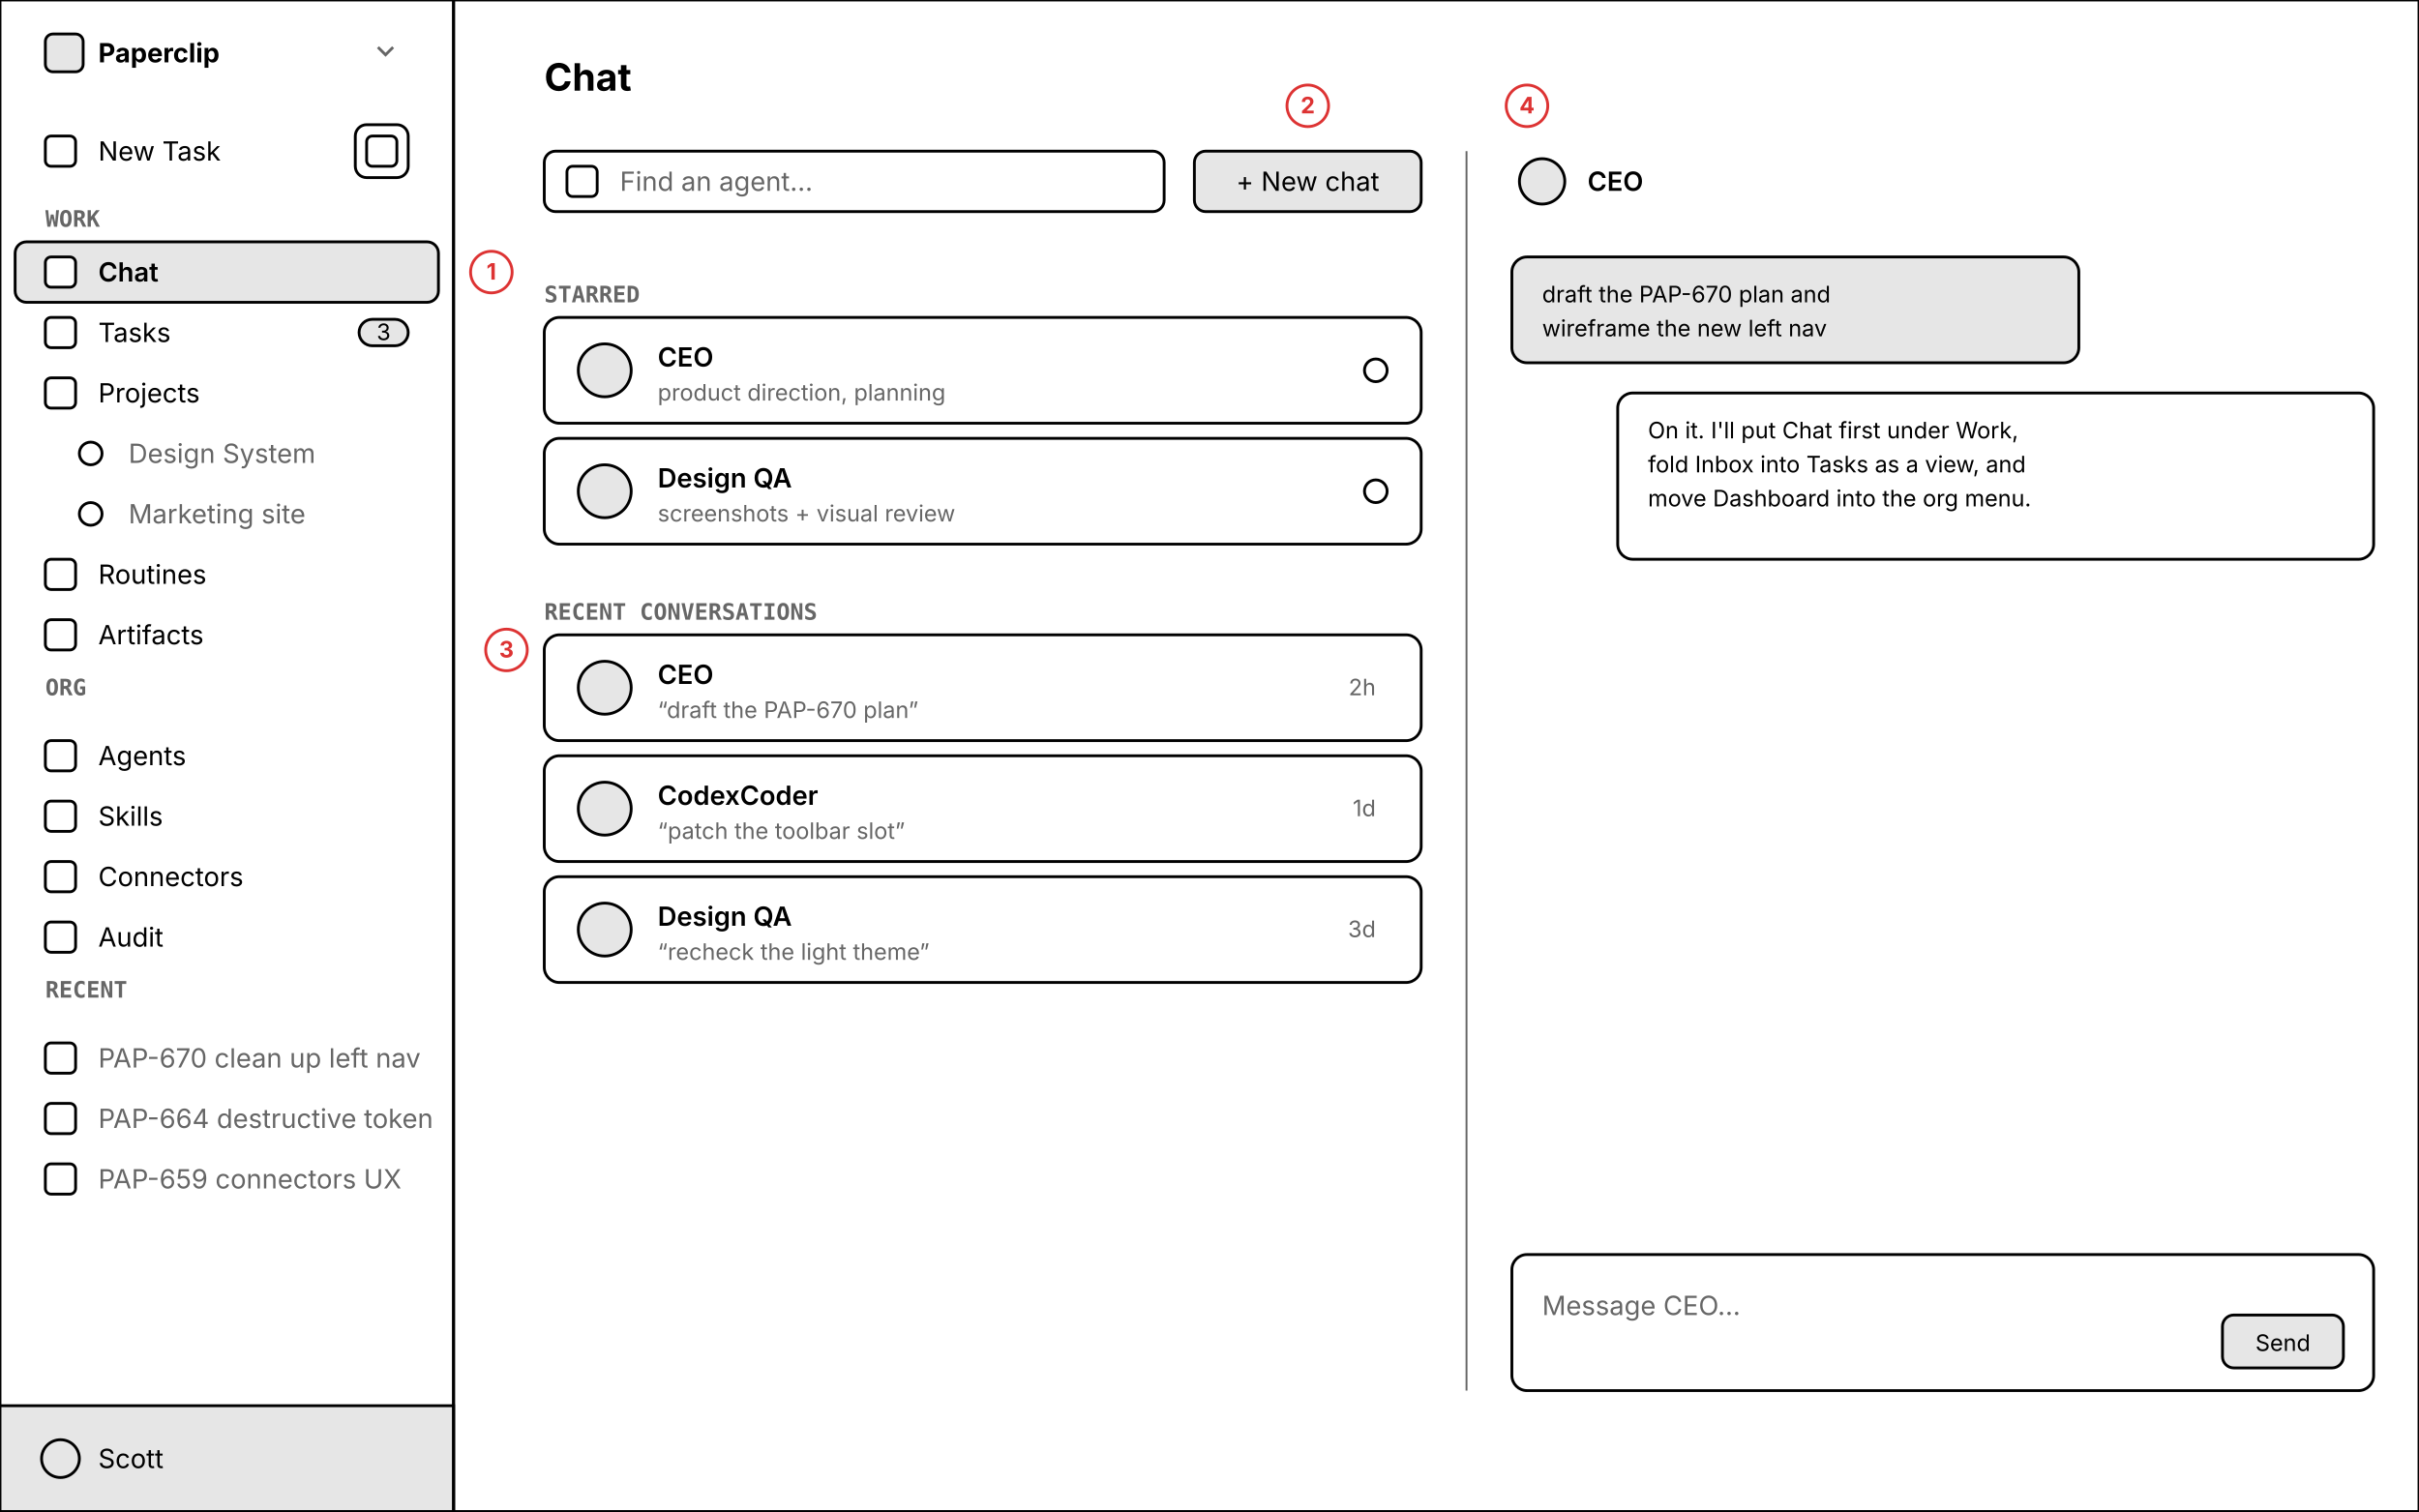
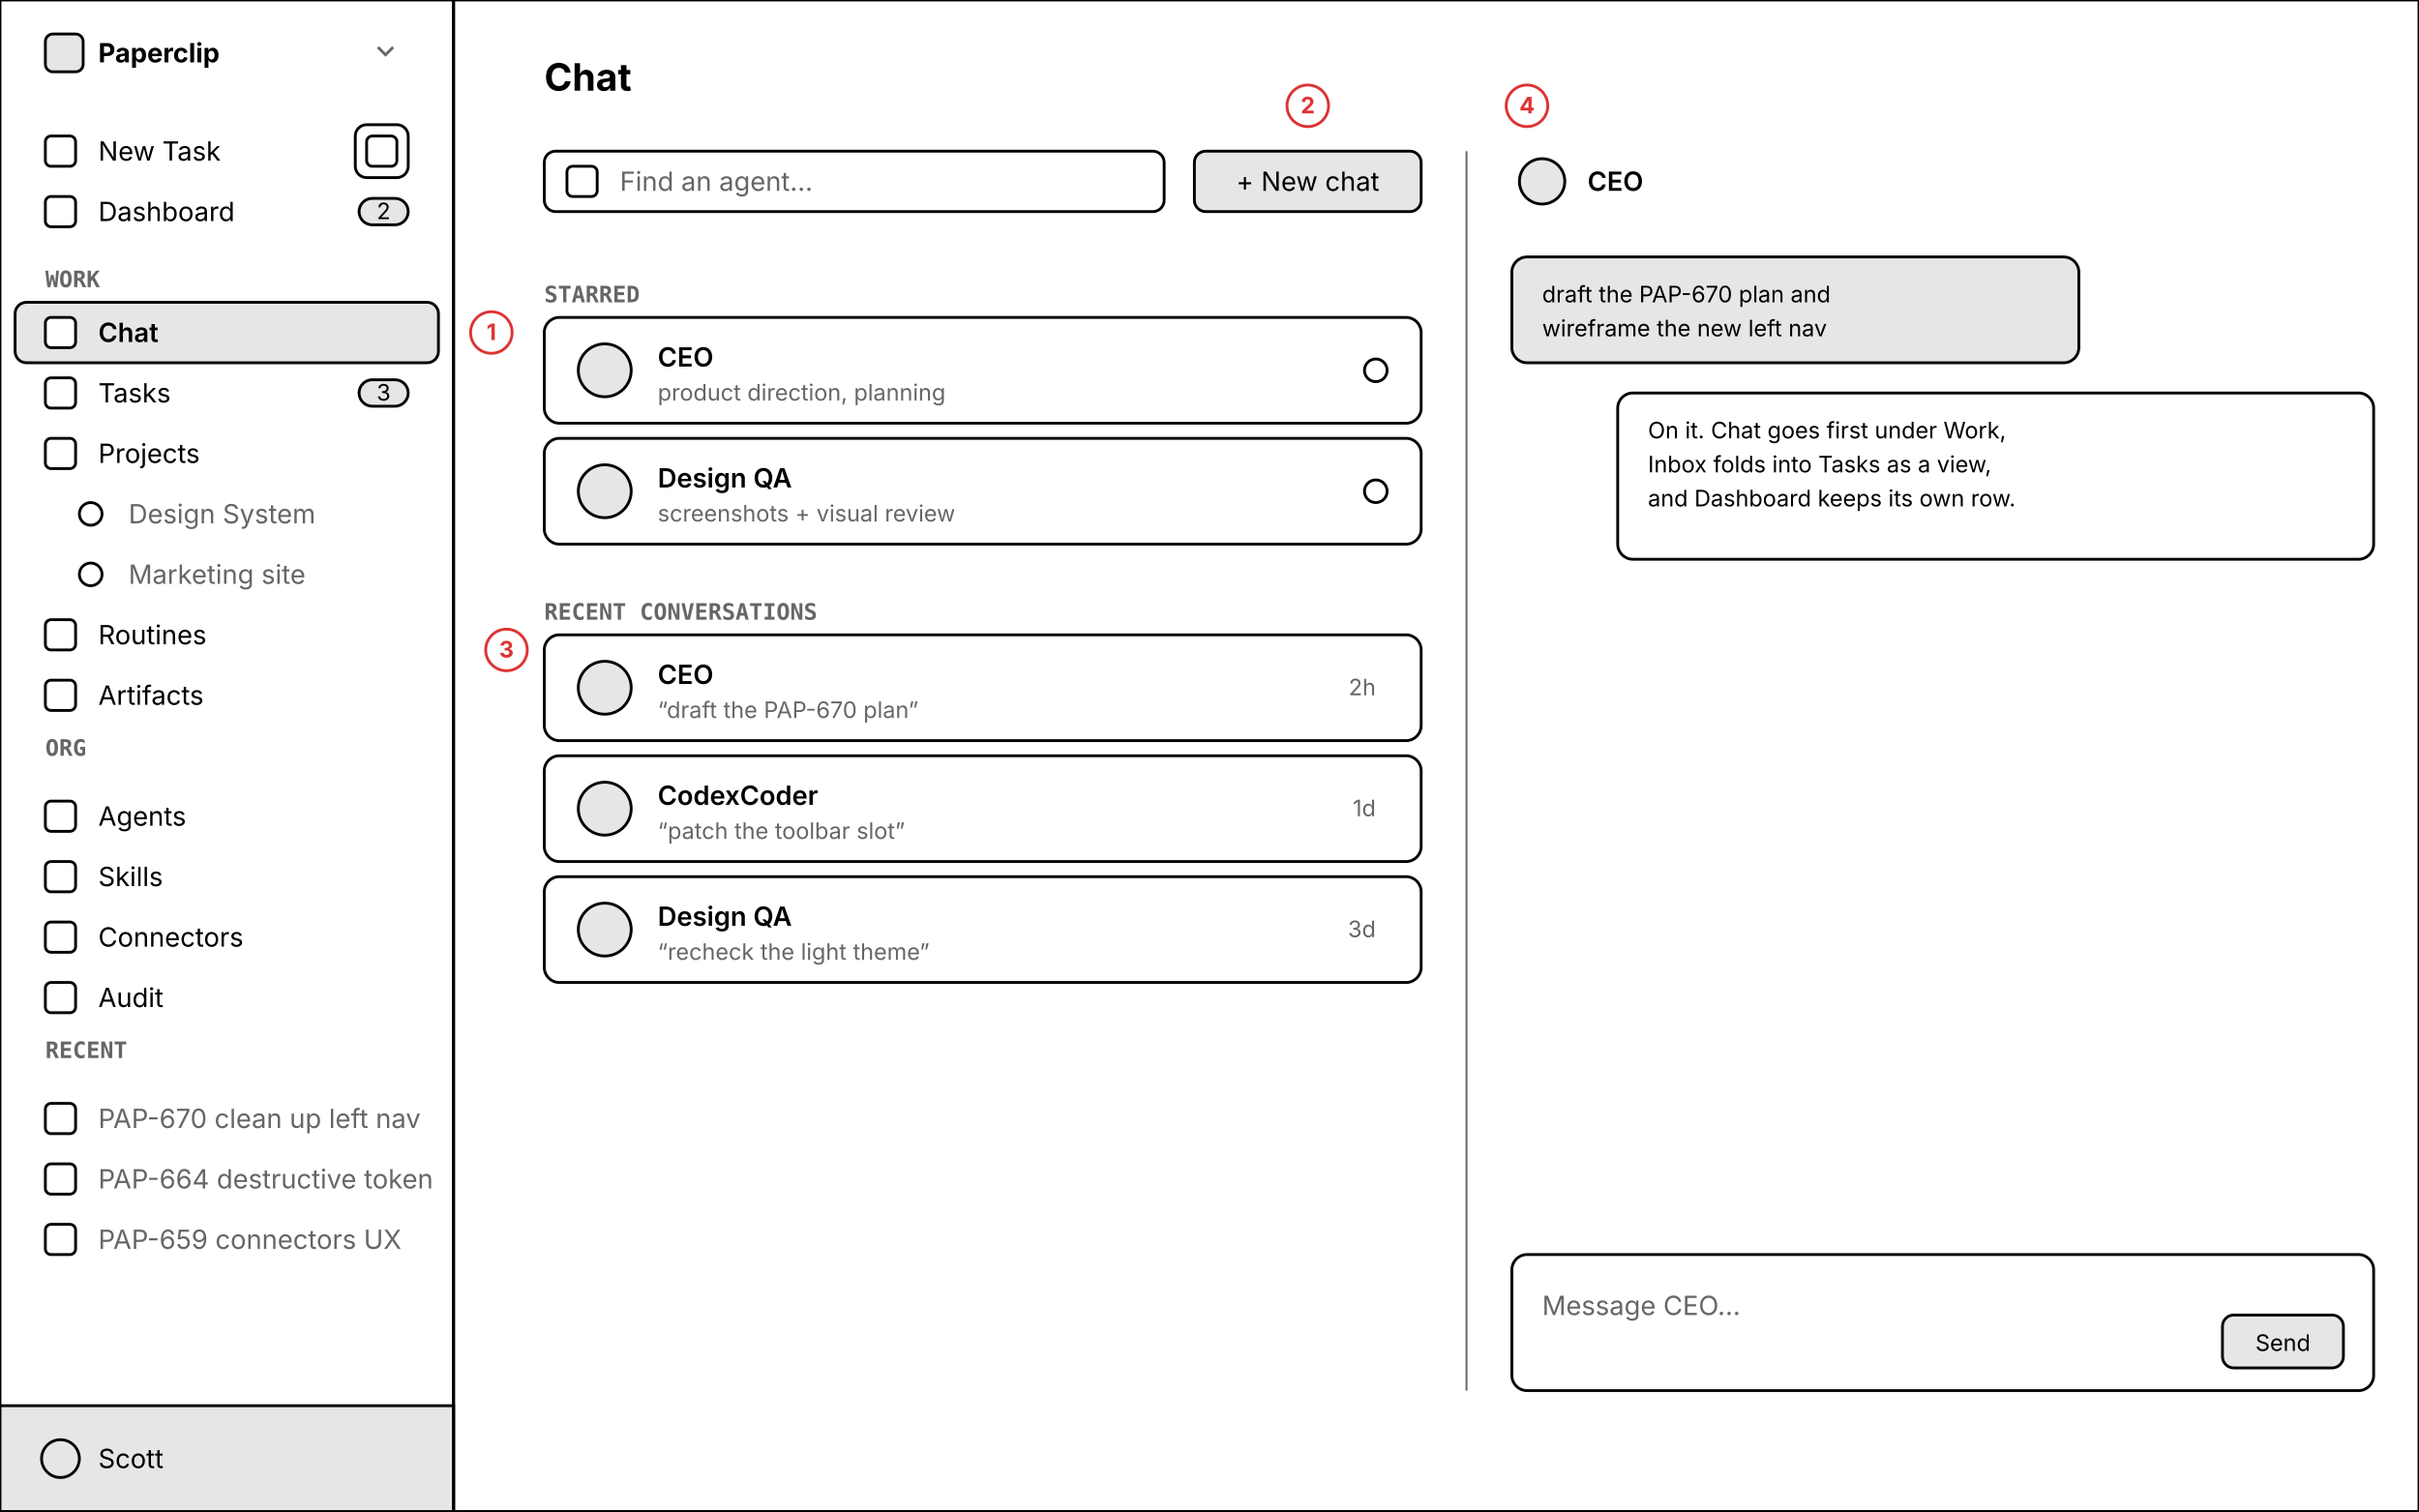
<svg xmlns="http://www.w3.org/2000/svg" width="1280" height="800" viewBox="0 0 1280 800" font-family="-apple-system, system-ui, sans-serif" fill="#fff" stroke="#000" stroke-width="1.5">
  <rect x="0" y="0" width="1280" height="800" />
  <rect x="0" y="0" width="240" height="800" rx="0" fill="#fff" stroke="#000" stroke-width="1.5" />
-   <rect x="8" y="12" width="224" height="32" rx="6" fill="none" stroke="none" stroke-width="1.5" />
  <rect x="24" y="18" width="20" height="20" rx="4" fill="#e6e6e6" stroke="#000" stroke-width="1.5" />
  <text x="52" y="33" font-size="14" text-anchor="start" stroke="none" fill="#000" font-weight="bold">Paperclip</text>
  <path d="M200,25 l4,4 l4,-4" fill="none" stroke="#666" stroke-width="1.5" />
  <rect x="24" y="72" width="16" height="16" rx="3" fill="#fff" stroke="#000" stroke-width="1.5" />
  <text x="52" y="85" font-size="14" text-anchor="start" stroke="none" fill="#000">New Task</text>
  <rect x="188" y="66" width="28" height="28" rx="6" fill="#fff" stroke="#000" stroke-width="1.5" />
  <rect x="194" y="72" width="16" height="16" rx="3" fill="#fff" stroke="#000" stroke-width="1.5" />
-   <text x="24" y="120" font-size="12" text-anchor="start" stroke="none" fill="#666" font-weight="600" font-family="ui-monospace, SFMono-Regular, monospace">WORK</text>
-   <rect x="8" y="128" width="224" height="32" rx="6" fill="#e6e6e6" stroke="#000" stroke-width="1.5" />
-   <rect x="24" y="136" width="16" height="16" rx="3" fill="#fff" stroke="#000" stroke-width="1.5" />
-   <text x="52" y="149" font-size="14" text-anchor="start" stroke="none" fill="#000" font-weight="600">Chat</text>
+   <rect x="24" y="104" width="16" height="16" rx="3" fill="#fff" stroke="#000" stroke-width="1.5" />
+   <text x="52" y="117" font-size="14" text-anchor="start" stroke="none" fill="#000">Dashboard</text>
+   <rect x="190" y="105" width="26" height="14" rx="7" fill="#e6e6e6" stroke="#000" stroke-width="1.5" />
+   <text x="203" y="116" font-size="12" text-anchor="middle" stroke="none" fill="#000">2</text>
+   <text x="24" y="152" font-size="12" text-anchor="start" stroke="none" fill="#666" font-weight="600" font-family="ui-monospace, SFMono-Regular, monospace">WORK</text>
+   <rect x="8" y="160" width="224" height="32" rx="6" fill="#e6e6e6" stroke="#000" stroke-width="1.5" />
  <rect x="24" y="168" width="16" height="16" rx="3" fill="#fff" stroke="#000" stroke-width="1.5" />
-   <text x="52" y="181" font-size="14" text-anchor="start" stroke="none" fill="#000">Tasks</text>
-   <rect x="190" y="169" width="26" height="14" rx="7" fill="#e6e6e6" stroke="#000" stroke-width="1.5" />
-   <text x="203" y="180" font-size="12" text-anchor="middle" stroke="none" fill="#000">3</text>
+   <text x="52" y="181" font-size="14" text-anchor="start" stroke="none" fill="#000" font-weight="600">Chat</text>
  <rect x="24" y="200" width="16" height="16" rx="3" fill="#fff" stroke="#000" stroke-width="1.5" />
-   <text x="52" y="213" font-size="14" text-anchor="start" stroke="none" fill="#000">Projects</text>
-   <circle cx="48" cy="240" r="6" fill="#fff" stroke="#000" stroke-width="1.5" />
-   <text x="68" y="245" font-size="14" text-anchor="start" stroke="none" fill="#666">Design System</text>
+   <text x="52" y="213" font-size="14" text-anchor="start" stroke="none" fill="#000">Tasks</text>
+   <rect x="190" y="201" width="26" height="14" rx="7" fill="#e6e6e6" stroke="#000" stroke-width="1.5" />
+   <text x="203" y="212" font-size="12" text-anchor="middle" stroke="none" fill="#000">3</text>
+   <rect x="24" y="232" width="16" height="16" rx="3" fill="#fff" stroke="#000" stroke-width="1.5" />
+   <text x="52" y="245" font-size="14" text-anchor="start" stroke="none" fill="#000">Projects</text>
  <circle cx="48" cy="272" r="6" fill="#fff" stroke="#000" stroke-width="1.5" />
-   <text x="68" y="277" font-size="14" text-anchor="start" stroke="none" fill="#666">Marketing site</text>
-   <rect x="24" y="296" width="16" height="16" rx="3" fill="#fff" stroke="#000" stroke-width="1.5" />
-   <text x="52" y="309" font-size="14" text-anchor="start" stroke="none" fill="#000">Routines</text>
+   <text x="68" y="277" font-size="14" text-anchor="start" stroke="none" fill="#666">Design System</text>
+   <circle cx="48" cy="304" r="6" fill="#fff" stroke="#000" stroke-width="1.5" />
+   <text x="68" y="309" font-size="14" text-anchor="start" stroke="none" fill="#666">Marketing site</text>
  <rect x="24" y="328" width="16" height="16" rx="3" fill="#fff" stroke="#000" stroke-width="1.5" />
-   <text x="52" y="341" font-size="14" text-anchor="start" stroke="none" fill="#000">Artifacts</text>
-   <text x="24" y="368" font-size="12" text-anchor="start" stroke="none" fill="#666" font-weight="600" font-family="ui-monospace, SFMono-Regular, monospace">ORG</text>
-   <rect x="24" y="392" width="16" height="16" rx="3" fill="#fff" stroke="#000" stroke-width="1.5" />
-   <text x="52" y="405" font-size="14" text-anchor="start" stroke="none" fill="#000">Agents</text>
+   <text x="52" y="341" font-size="14" text-anchor="start" stroke="none" fill="#000">Routines</text>
+   <rect x="24" y="360" width="16" height="16" rx="3" fill="#fff" stroke="#000" stroke-width="1.5" />
+   <text x="52" y="373" font-size="14" text-anchor="start" stroke="none" fill="#000">Artifacts</text>
+   <text x="24" y="400" font-size="12" text-anchor="start" stroke="none" fill="#666" font-weight="600" font-family="ui-monospace, SFMono-Regular, monospace">ORG</text>
  <rect x="24" y="424" width="16" height="16" rx="3" fill="#fff" stroke="#000" stroke-width="1.5" />
-   <text x="52" y="437" font-size="14" text-anchor="start" stroke="none" fill="#000">Skills</text>
+   <text x="52" y="437" font-size="14" text-anchor="start" stroke="none" fill="#000">Agents</text>
  <rect x="24" y="456" width="16" height="16" rx="3" fill="#fff" stroke="#000" stroke-width="1.5" />
-   <text x="52" y="469" font-size="14" text-anchor="start" stroke="none" fill="#000">Connectors</text>
+   <text x="52" y="469" font-size="14" text-anchor="start" stroke="none" fill="#000">Skills</text>
  <rect x="24" y="488" width="16" height="16" rx="3" fill="#fff" stroke="#000" stroke-width="1.5" />
-   <text x="52" y="501" font-size="14" text-anchor="start" stroke="none" fill="#000">Audit</text>
-   <text x="24" y="528" font-size="12" text-anchor="start" stroke="none" fill="#666" font-weight="600" font-family="ui-monospace, SFMono-Regular, monospace">RECENT</text>
-   <rect x="24" y="552" width="16" height="16" rx="3" fill="#fff" stroke="#000" stroke-width="1.5" />
-   <text x="52" y="565" font-size="14" text-anchor="start" stroke="none" fill="#666">PAP-670 clean up left nav</text>
+   <text x="52" y="501" font-size="14" text-anchor="start" stroke="none" fill="#000">Connectors</text>
+   <rect x="24" y="520" width="16" height="16" rx="3" fill="#fff" stroke="#000" stroke-width="1.5" />
+   <text x="52" y="533" font-size="14" text-anchor="start" stroke="none" fill="#000">Audit</text>
+   <text x="24" y="560" font-size="12" text-anchor="start" stroke="none" fill="#666" font-weight="600" font-family="ui-monospace, SFMono-Regular, monospace">RECENT</text>
  <rect x="24" y="584" width="16" height="16" rx="3" fill="#fff" stroke="#000" stroke-width="1.5" />
-   <text x="52" y="597" font-size="14" text-anchor="start" stroke="none" fill="#666">PAP-664 destructive token</text>
+   <text x="52" y="597" font-size="14" text-anchor="start" stroke="none" fill="#666">PAP-670 clean up left nav</text>
  <rect x="24" y="616" width="16" height="16" rx="3" fill="#fff" stroke="#000" stroke-width="1.5" />
-   <text x="52" y="629" font-size="14" text-anchor="start" stroke="none" fill="#666">PAP-659 connectors UX</text>
+   <text x="52" y="629" font-size="14" text-anchor="start" stroke="none" fill="#666">PAP-664 destructive token</text>
+   <rect x="24" y="648" width="16" height="16" rx="3" fill="#fff" stroke="#000" stroke-width="1.5" />
+   <text x="52" y="661" font-size="14" text-anchor="start" stroke="none" fill="#666">PAP-659 connectors UX</text>
  <rect x="0" y="744" width="240" height="56" rx="0" fill="#e6e6e6" stroke="#000" stroke-width="1.5" />
  <circle cx="32" cy="772" r="10" fill="#e6e6e6" stroke="#000" stroke-width="1.5" />
  <text x="52" y="777" font-size="14" text-anchor="start" stroke="none" fill="#000">Scott</text>
  <line x1="240" y1="0" x2="240" y2="800" stroke="#000" stroke-width="1.5" />
  <text x="288" y="48" font-size="20" text-anchor="start" stroke="none" fill="#000" font-weight="bold">Chat</text>
  <rect x="288" y="80" width="328" height="32" rx="6" fill="#fff" stroke="#000" stroke-width="1.5" />
  <rect x="300" y="88" width="16" height="16" rx="3" fill="#fff" stroke="#000" stroke-width="1.5" />
  <text x="328" y="101" font-size="14" text-anchor="start" stroke="none" fill="#666">Find an agent…</text>
  <rect x="632" y="80" width="120" height="32" rx="6" fill="#e6e6e6" stroke="#000" stroke-width="1.5" />
  <text x="692" y="101" font-size="14" text-anchor="middle" stroke="none" fill="#000">+ New chat</text>
  <text x="288" y="160" font-size="12" text-anchor="start" stroke="none" fill="#666" font-weight="600" font-family="ui-monospace, SFMono-Regular, monospace">STARRED</text>
  <rect x="288" y="168" width="464" height="56" rx="8" fill="#fff" stroke="#000" stroke-width="1.5" />
  <circle cx="320" cy="196" r="14" fill="#e6e6e6" stroke="#000" stroke-width="1.5" />
  <text x="348" y="194" font-size="14" text-anchor="start" stroke="none" fill="#000" font-weight="600">CEO</text>
  <text x="348" y="212" font-size="12" text-anchor="start" stroke="none" fill="#666">product direction, planning</text>
  <circle cx="728" cy="196" r="6" fill="#fff" stroke="#000" stroke-width="1.5" />
  <rect x="288" y="232" width="464" height="56" rx="8" fill="#fff" stroke="#000" stroke-width="1.5" />
  <circle cx="320" cy="260" r="14" fill="#e6e6e6" stroke="#000" stroke-width="1.5" />
  <text x="348" y="258" font-size="14" text-anchor="start" stroke="none" fill="#000" font-weight="600">Design QA</text>
  <text x="348" y="276" font-size="12" text-anchor="start" stroke="none" fill="#666">screenshots + visual review</text>
  <circle cx="728" cy="260" r="6" fill="#fff" stroke="#000" stroke-width="1.5" />
  <text x="288" y="328" font-size="12" text-anchor="start" stroke="none" fill="#666" font-weight="600" font-family="ui-monospace, SFMono-Regular, monospace">RECENT CONVERSATIONS</text>
  <rect x="288" y="336" width="464" height="56" rx="8" fill="#fff" stroke="#000" stroke-width="1.5" />
  <circle cx="320" cy="364" r="14" fill="#e6e6e6" stroke="#000" stroke-width="1.5" />
  <text x="348" y="362" font-size="14" text-anchor="start" stroke="none" fill="#000" font-weight="600">CEO</text>
  <text x="348" y="380" font-size="12" text-anchor="start" stroke="none" fill="#666">“draft the PAP-670 plan”</text>
  <text x="728" y="368" font-size="12" text-anchor="end" stroke="none" fill="#666">2h</text>
  <rect x="288" y="400" width="464" height="56" rx="8" fill="#fff" stroke="#000" stroke-width="1.5" />
  <circle cx="320" cy="428" r="14" fill="#e6e6e6" stroke="#000" stroke-width="1.5" />
  <text x="348" y="426" font-size="14" text-anchor="start" stroke="none" fill="#000" font-weight="600">CodexCoder</text>
  <text x="348" y="444" font-size="12" text-anchor="start" stroke="none" fill="#666">“patch the toolbar slot”</text>
  <text x="728" y="432" font-size="12" text-anchor="end" stroke="none" fill="#666">1d</text>
  <rect x="288" y="464" width="464" height="56" rx="8" fill="#fff" stroke="#000" stroke-width="1.5" />
  <circle cx="320" cy="492" r="14" fill="#e6e6e6" stroke="#000" stroke-width="1.5" />
  <text x="348" y="490" font-size="14" text-anchor="start" stroke="none" fill="#000" font-weight="600">Design QA</text>
  <text x="348" y="508" font-size="12" text-anchor="start" stroke="none" fill="#666">“recheck the light theme”</text>
  <text x="728" y="496" font-size="12" text-anchor="end" stroke="none" fill="#666">3d</text>
  <line x1="776" y1="80" x2="776" y2="736" stroke="#666" stroke-width="1" />
  <circle cx="816" cy="96" r="12" fill="#e6e6e6" stroke="#000" stroke-width="1.5" />
  <text x="840" y="101" font-size="14" text-anchor="start" stroke="none" fill="#000" font-weight="600">CEO</text>
  <rect x="800" y="136" width="300" height="56" rx="8" fill="#e6e6e6" stroke="#000" stroke-width="1.5" />
  <text x="816" y="160" font-size="12" text-anchor="start" stroke="none" fill="#000">draft the PAP-670 plan and</text>
  <text x="816" y="178" font-size="12" text-anchor="start" stroke="none" fill="#000">wireframe the new left nav</text>
  <rect x="856" y="208" width="400" height="88" rx="8" fill="#fff" stroke="#000" stroke-width="1.5" />
-   <text x="872" y="232" font-size="12" text-anchor="start" stroke="none" fill="#000">On it. I'll put Chat first under Work,</text>
-   <text x="872" y="250" font-size="12" text-anchor="start" stroke="none" fill="#000">fold Inbox into Tasks as a view, and</text>
-   <text x="872" y="268" font-size="12" text-anchor="start" stroke="none" fill="#000">move Dashboard into the org menu.</text>
+   <text x="872" y="232" font-size="12" text-anchor="start" stroke="none" fill="#000">On it. Chat goes first under Work,</text>
+   <text x="872" y="250" font-size="12" text-anchor="start" stroke="none" fill="#000">Inbox folds into Tasks as a view,</text>
+   <text x="872" y="268" font-size="12" text-anchor="start" stroke="none" fill="#000">and Dashboard keeps its own row.</text>
  <rect x="800" y="664" width="456" height="72" rx="8" fill="#fff" stroke="#000" stroke-width="1.5" />
  <text x="816" y="696" font-size="14" text-anchor="start" stroke="none" fill="#666">Message CEO…</text>
  <rect x="1176" y="696" width="64" height="28" rx="6" fill="#e6e6e6" stroke="#000" stroke-width="1.5" />
  <text x="1208" y="715" font-size="12" text-anchor="middle" stroke="none" fill="#000">Send</text>
-   <circle cx="260" cy="144" r="11" fill="#fff" stroke="#d33" stroke-width="1.5" />
-   <text x="260" y="148" font-size="12" text-anchor="middle" stroke="none" fill="#d33" font-weight="bold">1</text>
+   <circle cx="260" cy="176" r="11" fill="#fff" stroke="#d33" stroke-width="1.5" />
+   <text x="260" y="180" font-size="12" text-anchor="middle" stroke="none" fill="#d33" font-weight="bold">1</text>
  <circle cx="692" cy="56" r="11" fill="#fff" stroke="#d33" stroke-width="1.5" />
  <text x="692" y="60" font-size="12" text-anchor="middle" stroke="none" fill="#d33" font-weight="bold">2</text>
  <circle cx="268" cy="344" r="11" fill="#fff" stroke="#d33" stroke-width="1.5" />
  <text x="268" y="348" font-size="12" text-anchor="middle" stroke="none" fill="#d33" font-weight="bold">3</text>
  <circle cx="808" cy="56" r="11" fill="#fff" stroke="#d33" stroke-width="1.5" />
  <text x="808" y="60" font-size="12" text-anchor="middle" stroke="none" fill="#d33" font-weight="bold">4</text>
</svg>
